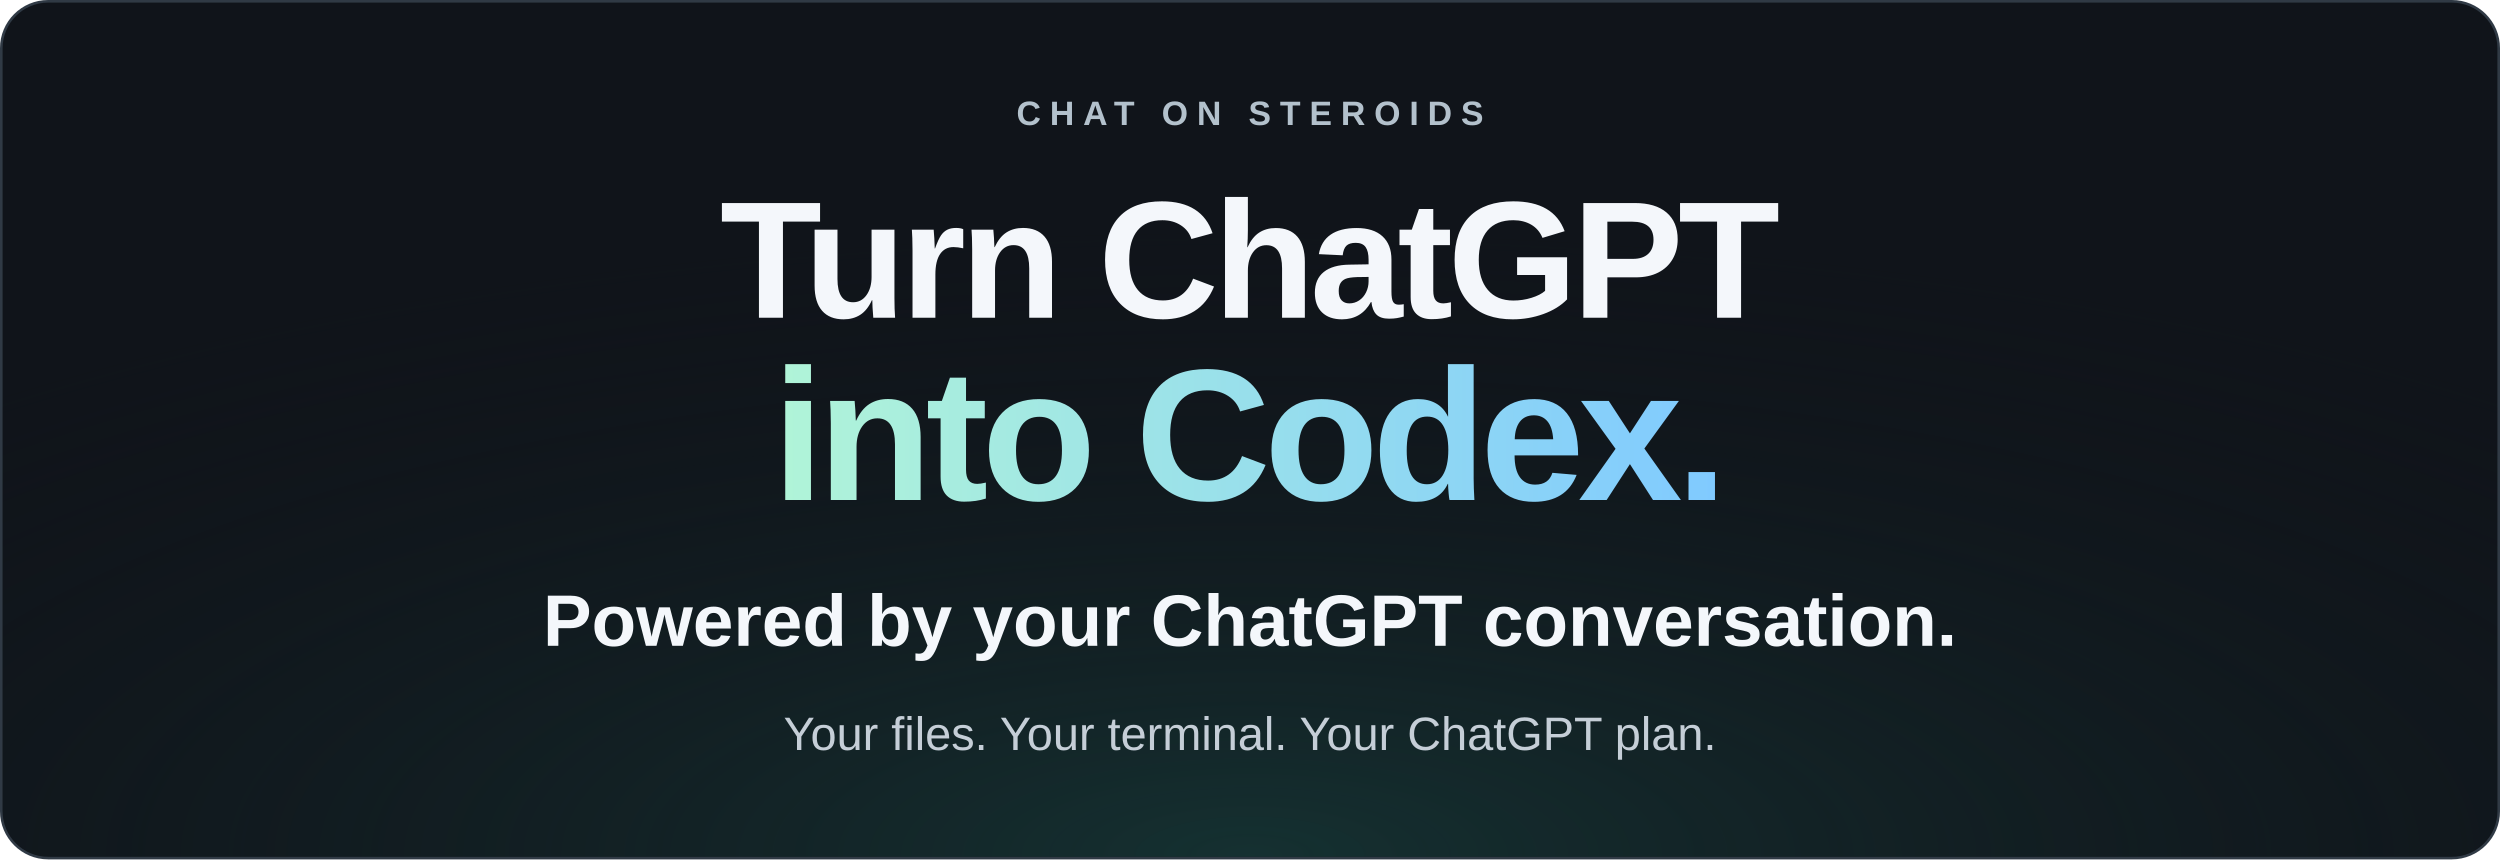
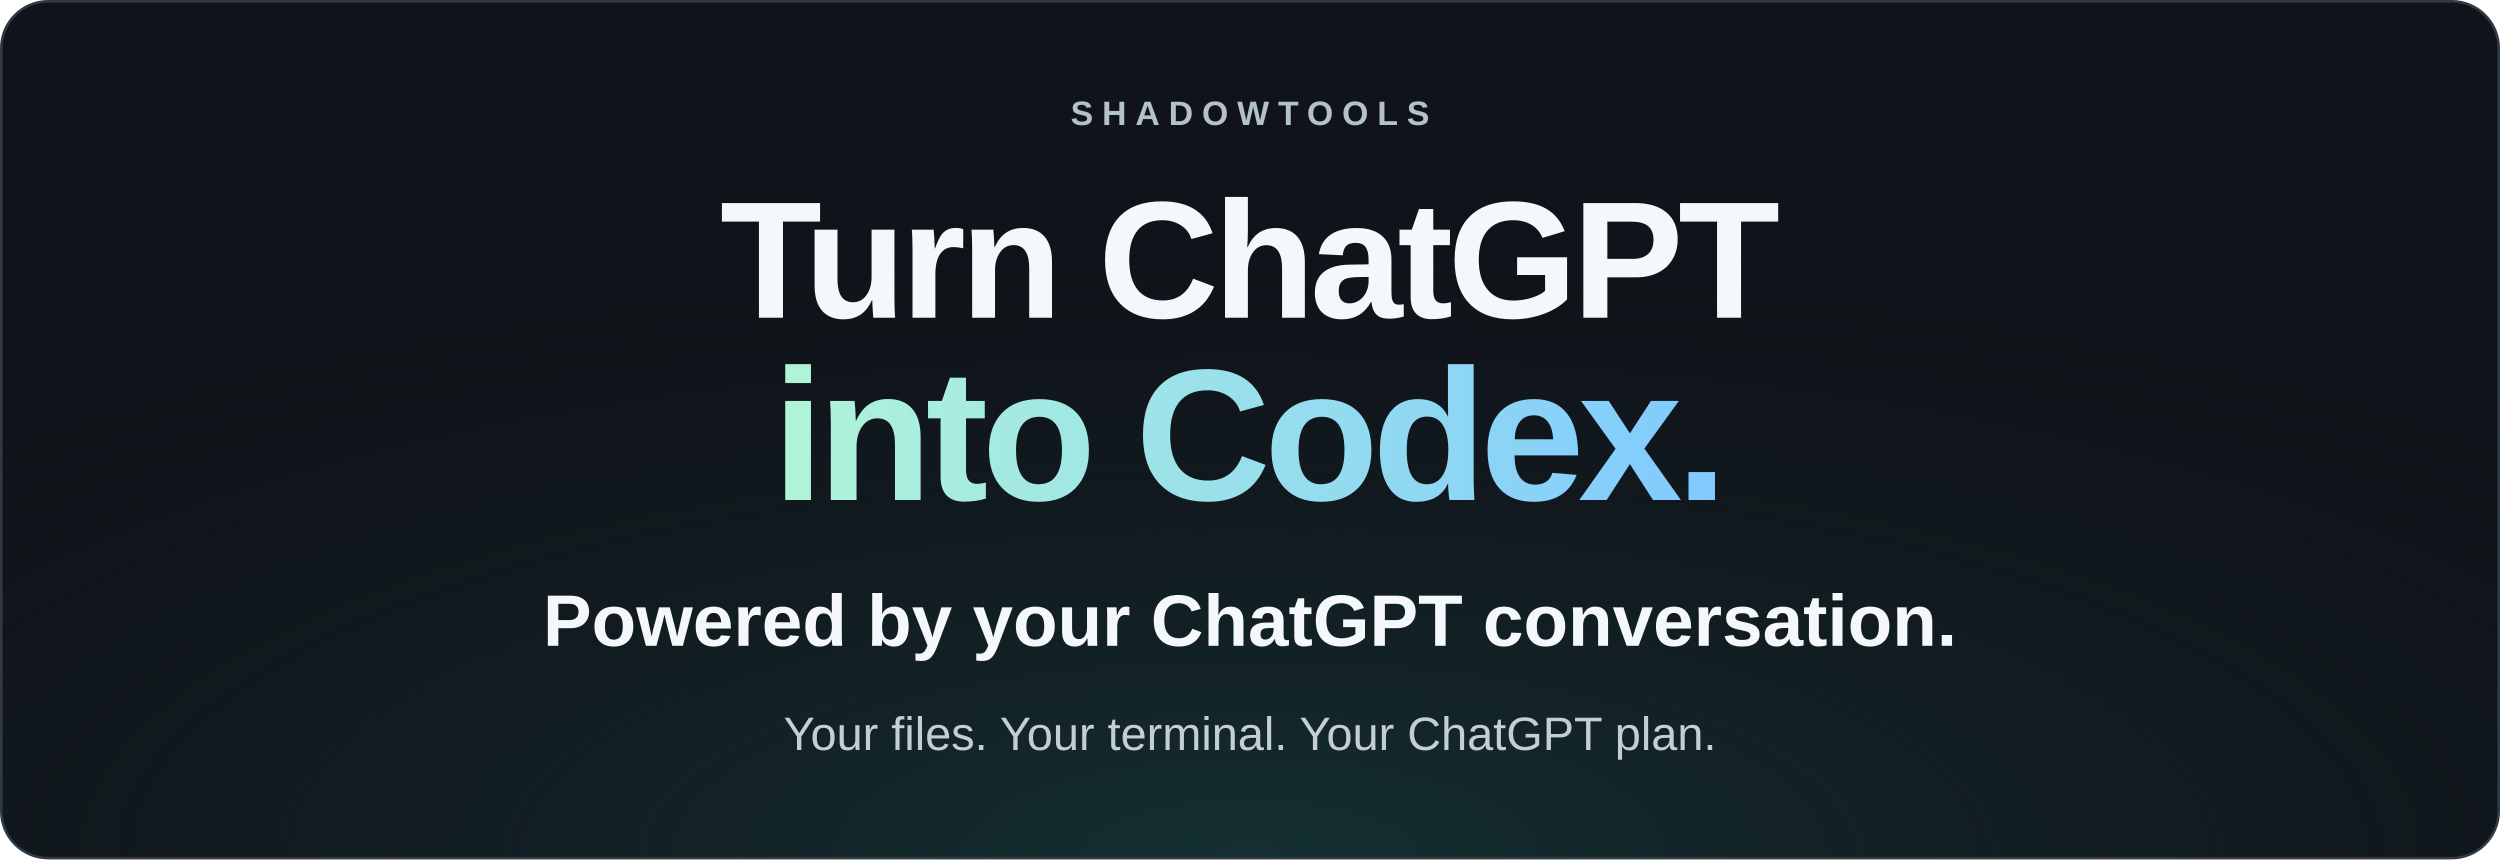
<svg xmlns="http://www.w3.org/2000/svg" width="960" height="330" viewBox="0 0 960 330" role="img" aria-labelledby="title desc">
  <defs>
    <linearGradient id="accent" x1="0" y1="0" x2="1" y2="0">
      <stop stop-color="#b0f4d8" />
      <stop offset="1" stop-color="#80caff" />
    </linearGradient>
    <radialGradient id="glow" cx="50%" cy="100%" r="75%">
      <stop stop-color="#173d3b" stop-opacity=".7" />
      <stop offset="1" stop-color="#10141a" stop-opacity="0" />
    </radialGradient>
  </defs>
  <rect x=".5" y=".5" width="959" height="329" rx="18" fill="#10141a" stroke="#303a45" />
  <rect x="1" y="1" width="958" height="328" rx="18" fill="url(#glow)" />
  <g text-anchor="middle" font-family="Arial, Helvetica, sans-serif">
-     <text x="480" y="48" font-size="13" font-weight="700" letter-spacing="3.4" fill="#b3c1cc">CHAT ON STEROIDS</text>
+     <text x="480" y="48" font-size="13" font-weight="700" letter-spacing="3.4" fill="#b3c1cc">SHADOWTOOLS</text>
    <text x="480" y="122" font-size="64" font-weight="900" letter-spacing="-2" fill="#f4f7fb">Turn ChatGPT</text>
    <text x="480" y="192" font-size="72" font-weight="900" letter-spacing="-2.5" fill="url(#accent)">into Codex.</text>
    <text x="480" y="248" font-size="28" font-weight="700" fill="#f4f7fb">Powered by your ChatGPT conversation.</text>
    <text x="480" y="288" font-size="18" fill="#c5ced7">Your files. Your terminal. Your ChatGPT plan.</text>
  </g>
</svg>
